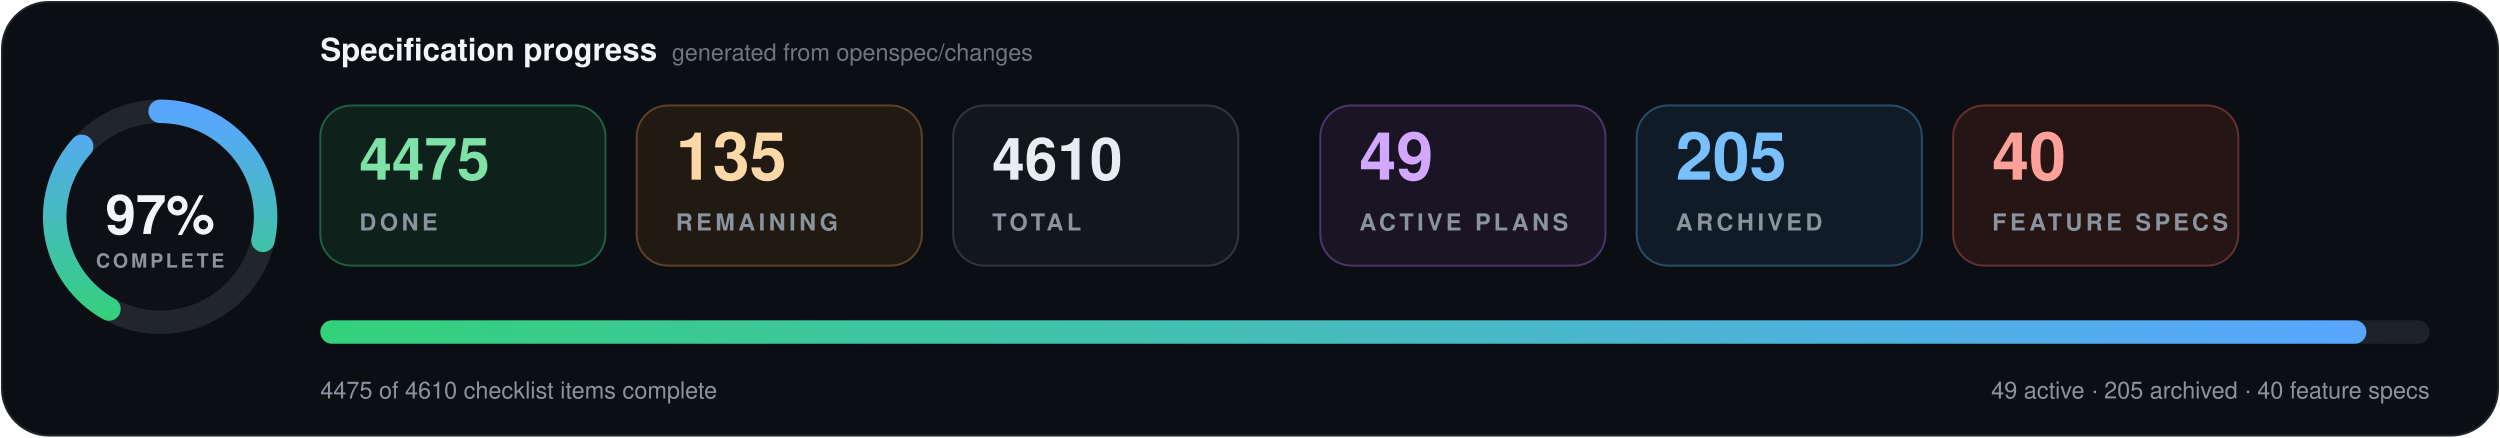
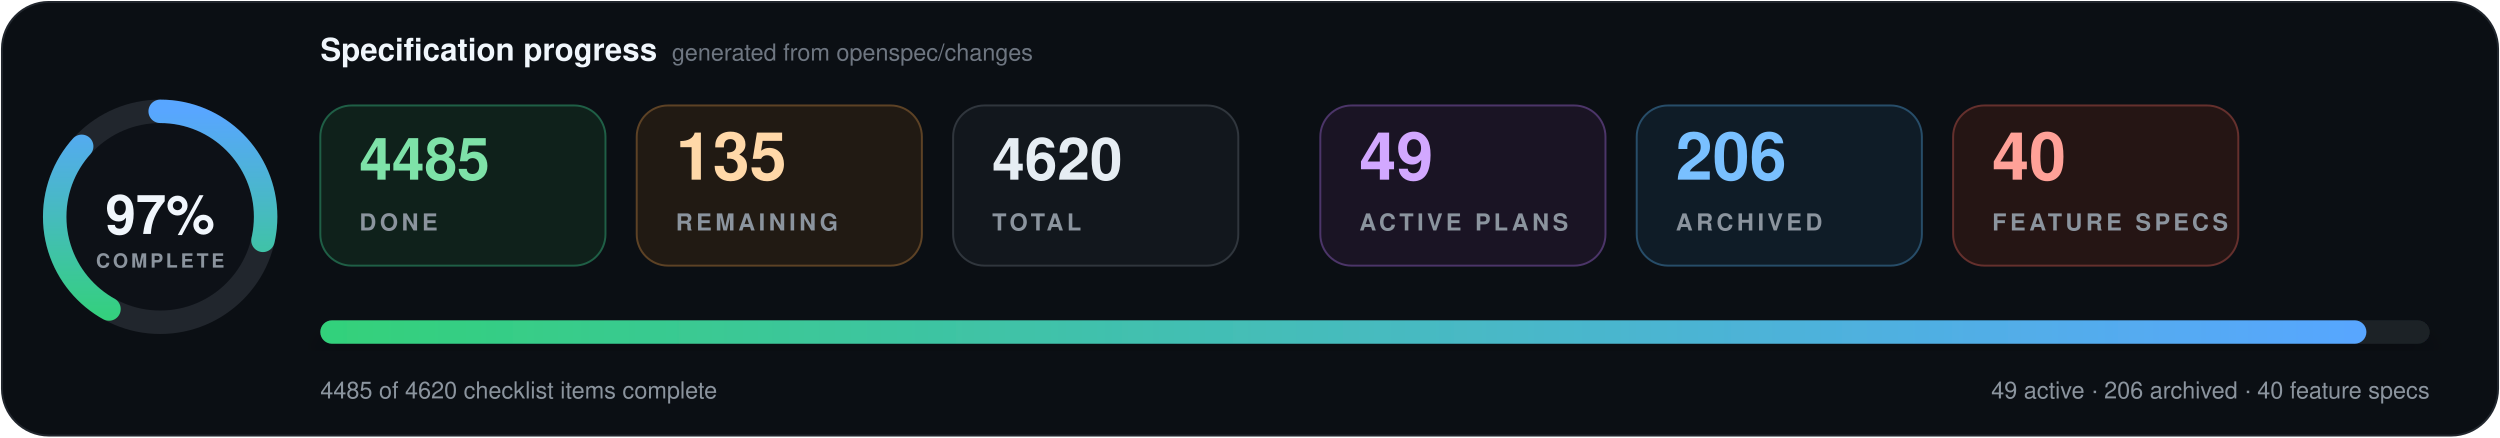
- <svg xmlns="http://www.w3.org/2000/svg" data-cache-version="1793138135" width="1280" height="224" viewBox="0 0 1280 224" role="img" aria-labelledby="title description" font-family="system-ui, -apple-system, BlinkMacSystemFont, 'Segoe UI', Helvetica, Arial, sans-serif" font-variant-numeric="tabular-nums">
+ <svg xmlns="http://www.w3.org/2000/svg" data-cache-version="1793142534" width="1280" height="224" viewBox="0 0 1280 224" role="img" aria-labelledby="title description" font-family="system-ui, -apple-system, BlinkMacSystemFont, 'Segoe UI', Helvetica, Arial, sans-serif" font-variant-numeric="tabular-nums">
  <defs>
    <linearGradient id="progress" x1="0" x2="1">
      <stop offset="0" stop-color="#33d17a" />
      <stop offset="1" stop-color="#58a6ff" />
    </linearGradient>
    <filter id="shadow" x="-10%" y="-20%" width="120%" height="150%">
      <feDropShadow dx="0" dy="7" stdDeviation="9" flood-color="#000" flood-opacity=".28" />
    </filter>
  </defs>
  <rect x="1" y="1" width="1278" height="222" rx="24" fill="#0b0f14" stroke="#21262d" />
  <g transform="translate(82 111)">
    <circle r="54" fill="#0d1117" stroke="#21262d" stroke-width="12" />
    <circle r="54" fill="none" stroke="url(#progress)" stroke-width="12" stroke-linecap="round" pathLength="100" stroke-dasharray="97 100" transform="rotate(-90)" />
    <text y="-1" text-anchor="middle" dominant-baseline="middle" fill="#f0f6fc" font-size="28" font-weight="800">97%</text>
    <text y="26" text-anchor="middle" fill="#8b949e" font-size="10" font-weight="700" letter-spacing="1.5">COMPLETE</text>
  </g>
  <text x="164" y="31" fill="#f0f6fc" font-size="16" font-weight="750">Specification progress</text>
  <text x="344" y="31" fill="#6e7681" font-size="12">generated from openspec/changes</text>
  <g transform="translate(164 54)">
    <rect width="146" height="82" rx="16" fill="#0f211b" stroke="#1f5f46" />
-     <text x="20" y="38" fill="#7ee2a8" font-size="30" font-weight="750">4475</text>
+     <text x="20" y="38" fill="#7ee2a8" font-size="30" font-weight="750">4485</text>
    <text x="20" y="64" fill="#8b949e" font-size="12" font-weight="700" letter-spacing="1.8">DONE</text>
  </g>
  <g transform="translate(326 54)">
    <rect width="146" height="82" rx="16" fill="#211a13" stroke="#5d4225" />
    <text x="20" y="38" fill="#ffd8a8" font-size="34" font-weight="750">135</text>
    <text x="20" y="64" fill="#8b949e" font-size="12" font-weight="700" letter-spacing="1.8">REMAINING</text>
  </g>
  <g transform="translate(488 54)">
    <rect width="146" height="82" rx="16" fill="#12171d" stroke="#30363d" />
-     <text x="20" y="38" fill="#e6edf3" font-size="30" font-weight="750">4610</text>
+     <text x="20" y="38" fill="#e6edf3" font-size="30" font-weight="750">4620</text>
    <text x="20" y="64" fill="#8b949e" font-size="12" font-weight="700" letter-spacing="1.8">TOTAL</text>
  </g>
  <g transform="translate(676 54)">
    <rect width="146" height="82" rx="16" fill="#1a1424" stroke="#4c3569" />
    <text x="20" y="38" fill="#d2a8ff" font-size="34" font-weight="750">49</text>
    <text x="20" y="64" fill="#8b949e" font-size="12" font-weight="700" letter-spacing="1.8">ACTIVE PLANS</text>
  </g>
  <g transform="translate(838 54)">
    <rect width="146" height="82" rx="16" fill="#0f1c27" stroke="#274d69" />
-     <text x="20" y="38" fill="#79c0ff" font-size="34" font-weight="750">205</text>
+     <text x="20" y="38" fill="#79c0ff" font-size="34" font-weight="750">206</text>
    <text x="20" y="64" fill="#8b949e" font-size="12" font-weight="700" letter-spacing="1.8">ARCHIVED</text>
  </g>
  <g transform="translate(1000 54)">
    <rect width="146" height="82" rx="16" fill="#251514" stroke="#65302d" />
    <text x="20" y="38" fill="#ffa198" font-size="34" font-weight="750">40</text>
    <text x="20" y="64" fill="#8b949e" font-size="12" font-weight="700" letter-spacing="1.8">FEATURE SPECS</text>
  </g>
  <g filter="url(#shadow)">
    <rect x="164" y="164" width="1080" height="12" rx="6" fill="#1b2128" />
    <rect x="164" y="164" width="1047.6" height="12" rx="6" fill="url(#progress)" />
  </g>
-   <text x="164" y="204" fill="#8b949e" font-size="12">4475 of 4610 checklist items complete</text>
-   <text x="1244" y="204" text-anchor="end" fill="#8b949e" font-size="12">49 active · 205 archived · 40 feature specs</text>
+   <text x="164" y="204" fill="#8b949e" font-size="12">4485 of 4620 checklist items complete</text>
+   <text x="1244" y="204" text-anchor="end" fill="#8b949e" font-size="12">49 active · 206 archived · 40 feature specs</text>
</svg>
